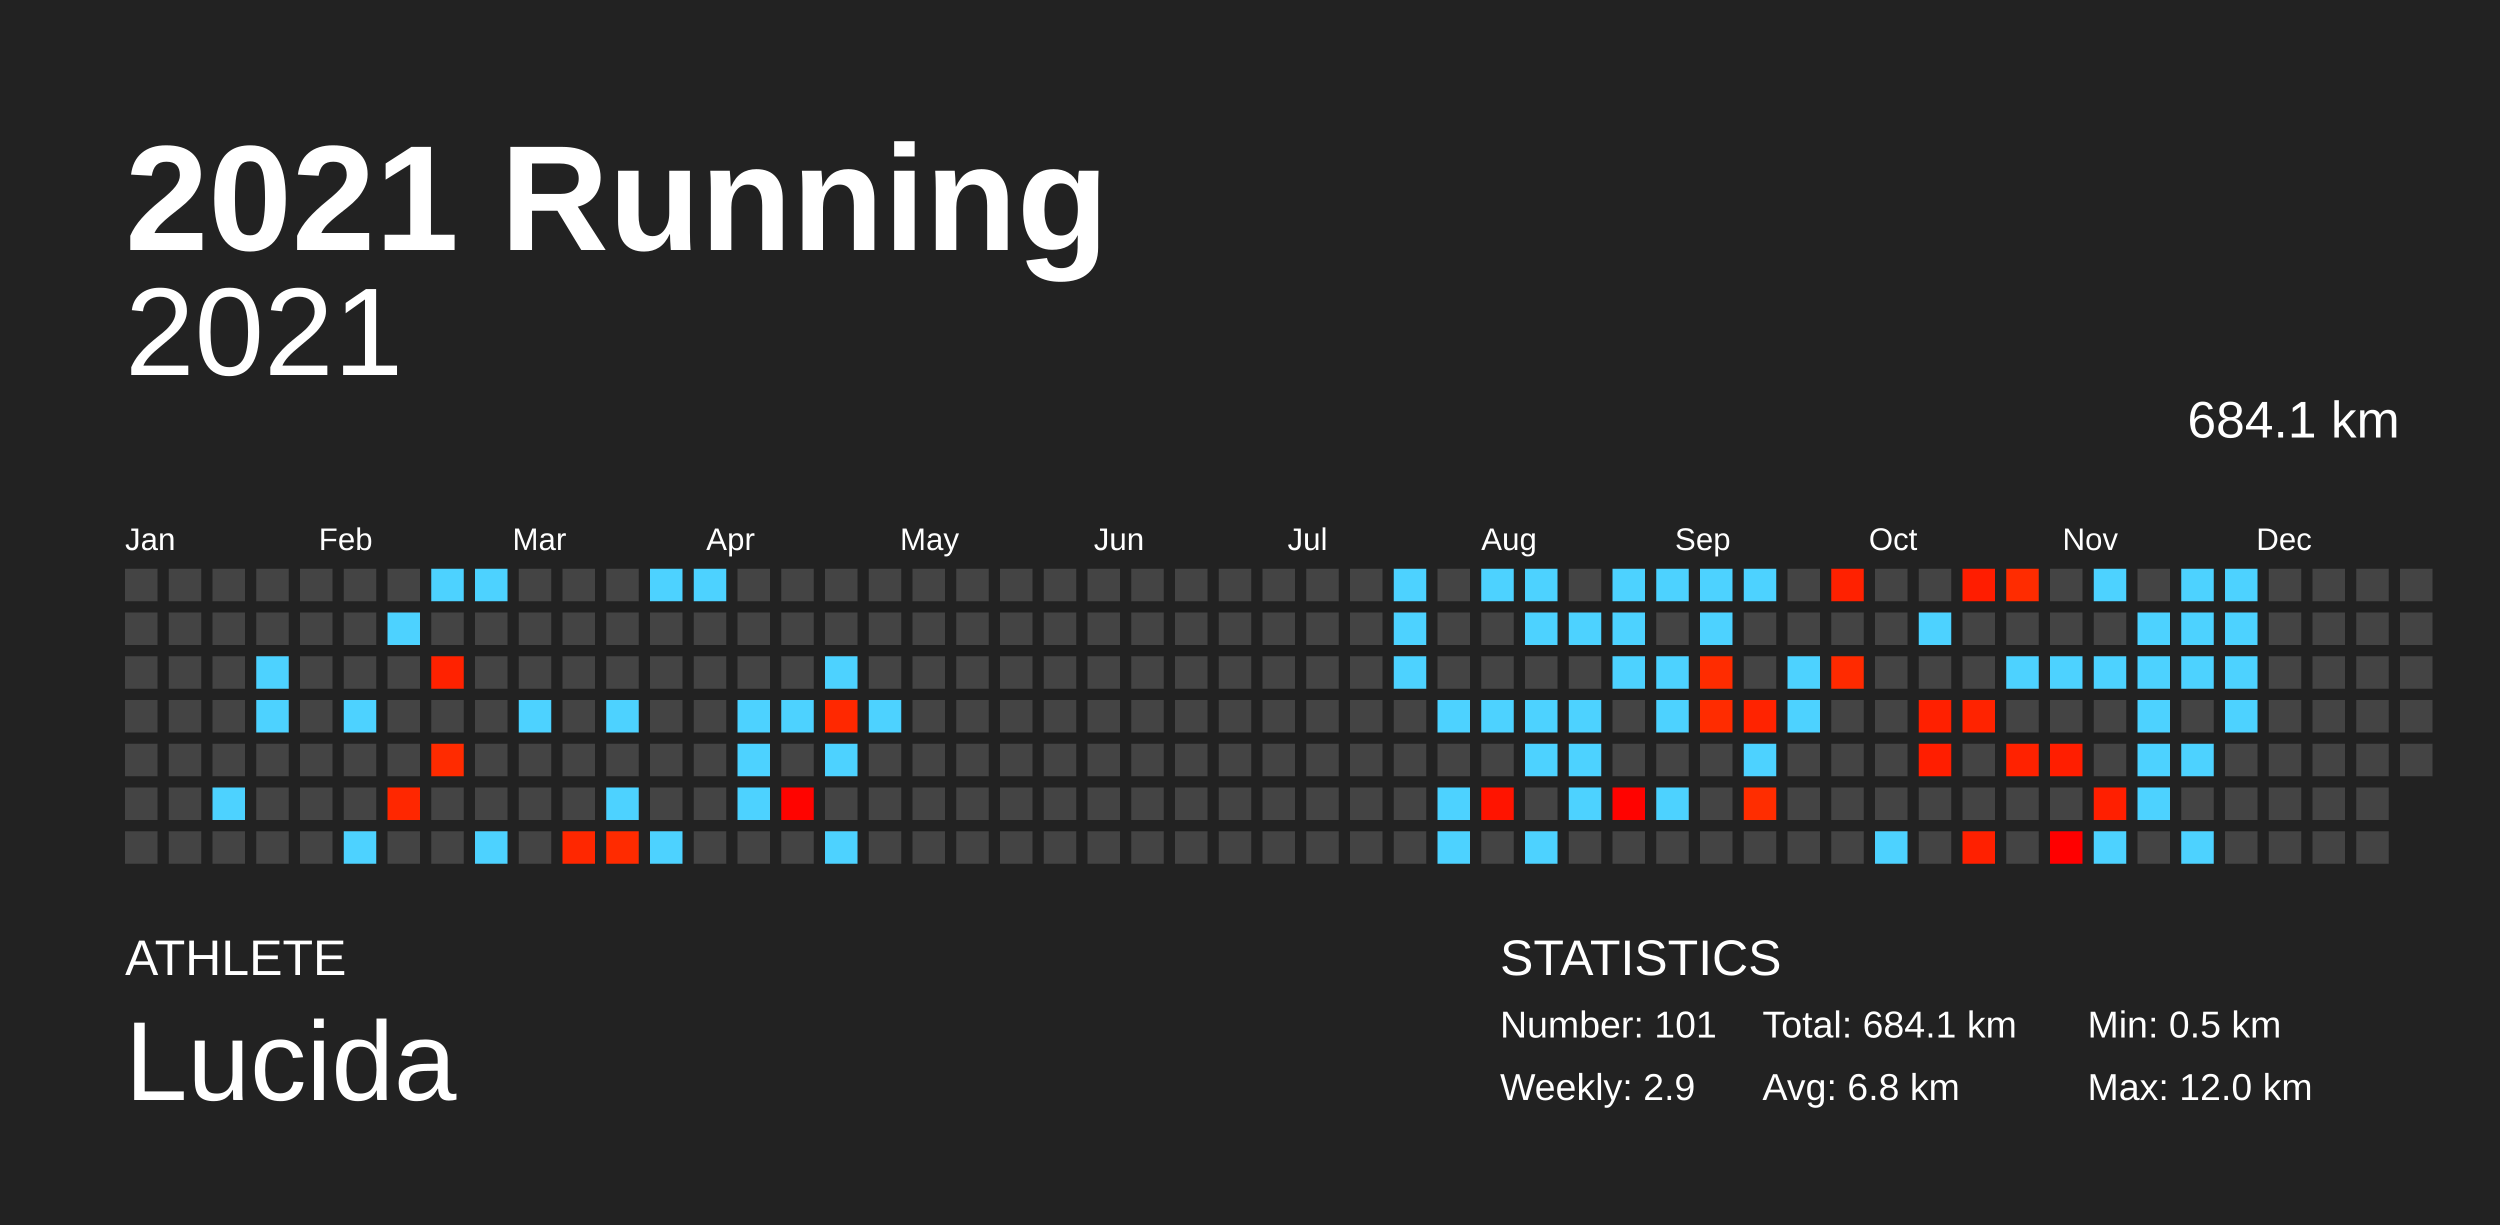
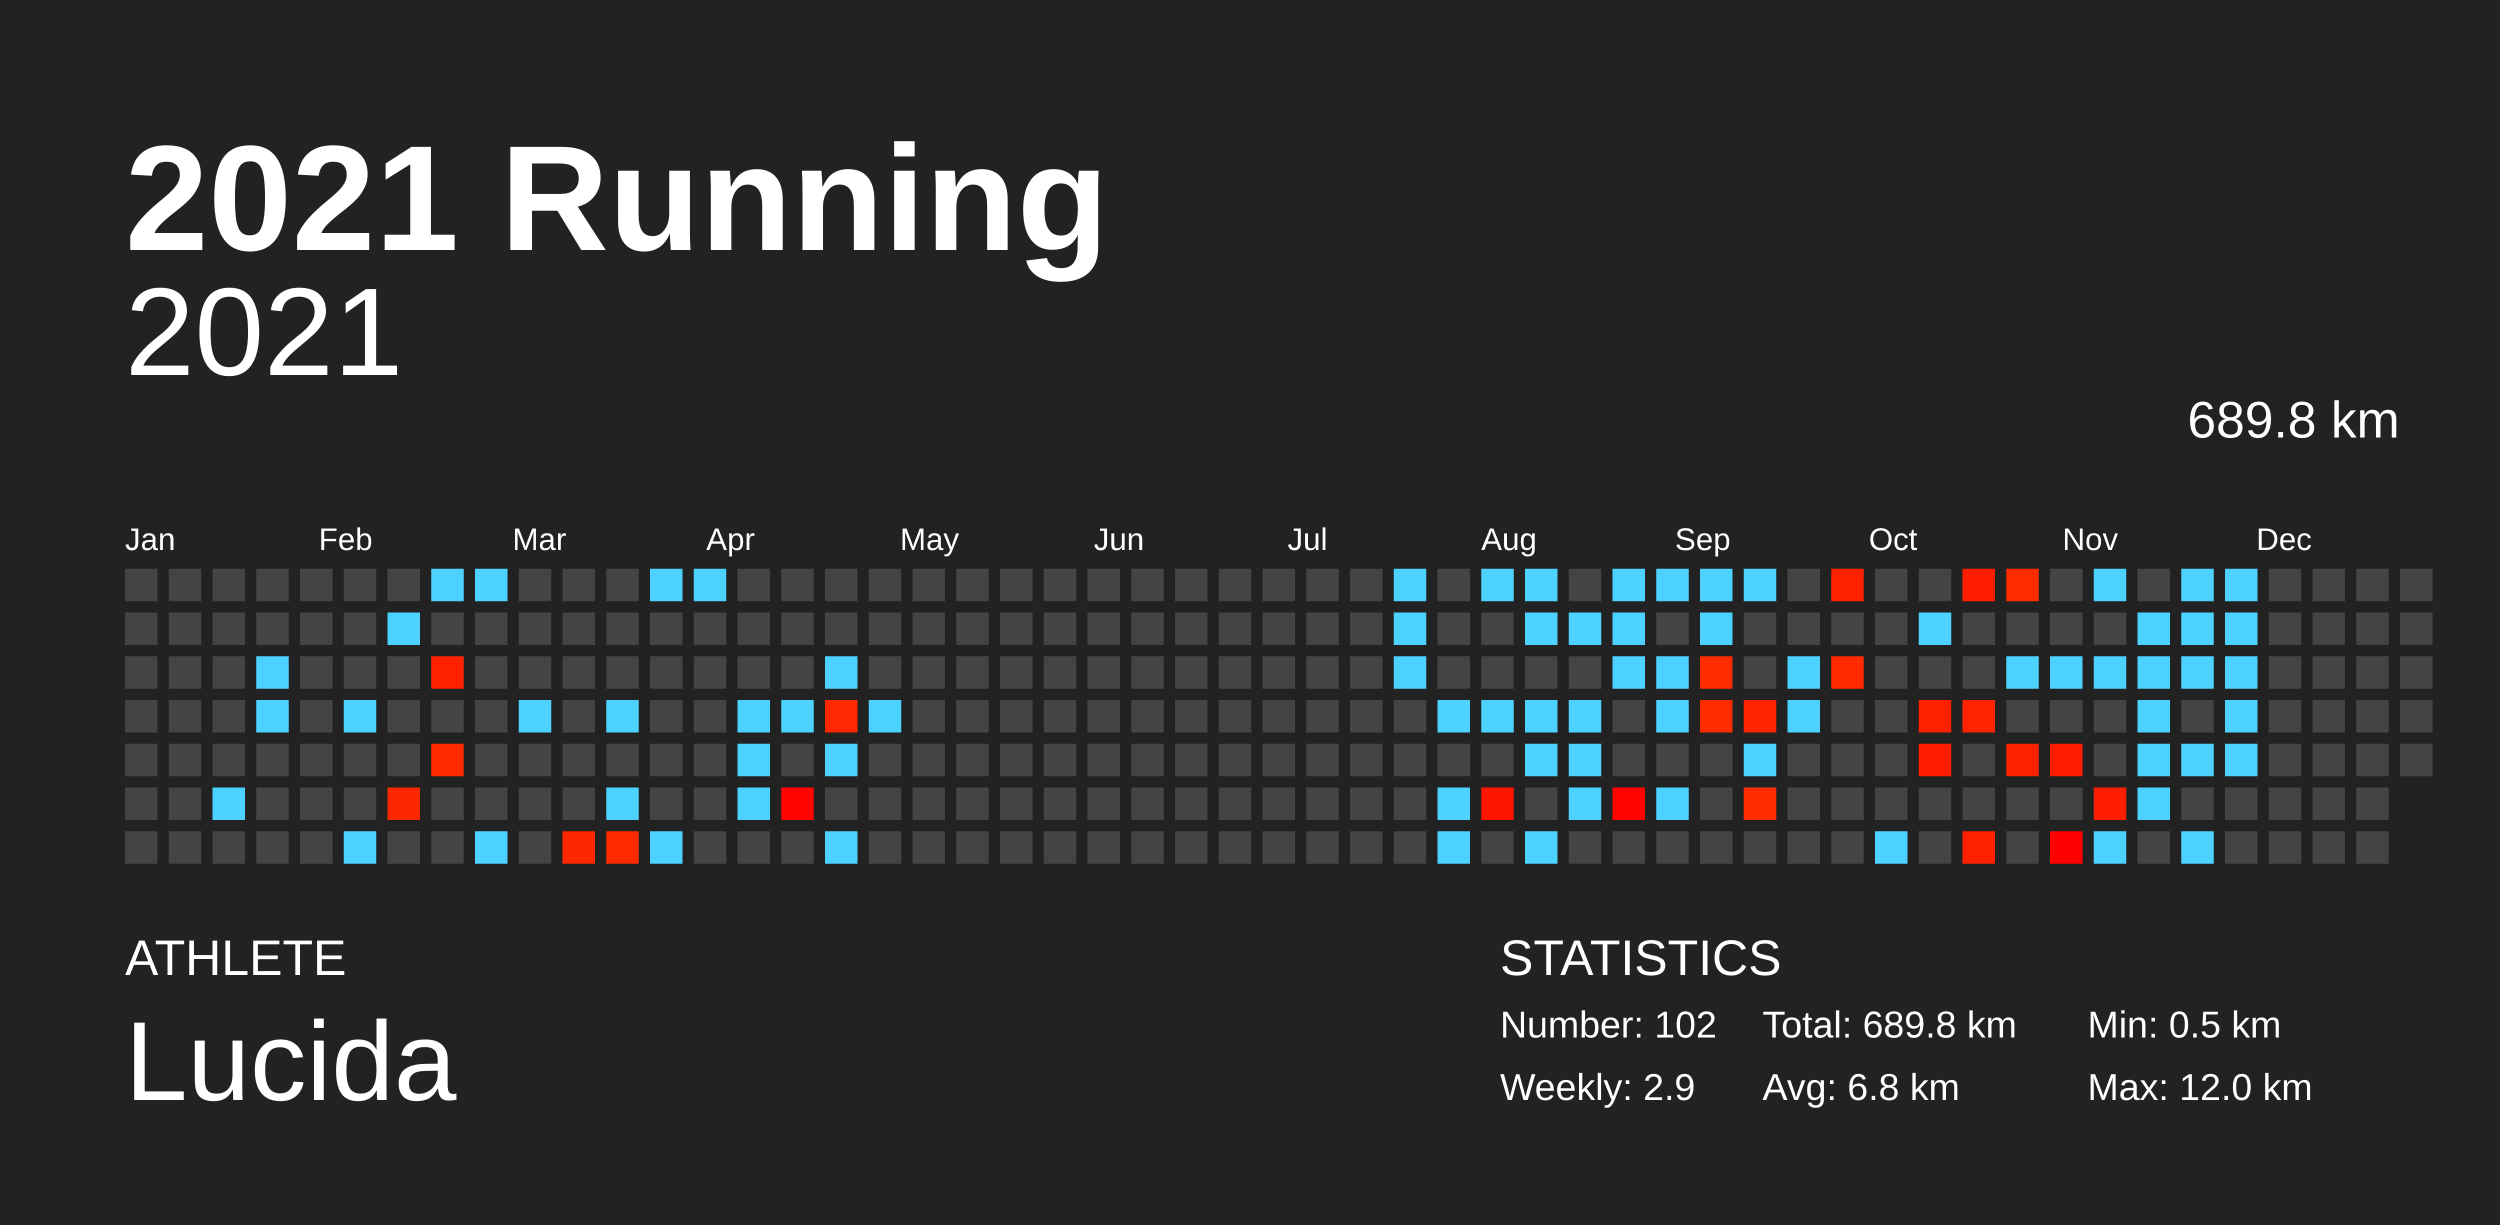
<svg xmlns="http://www.w3.org/2000/svg" baseProfile="full" height="98mm" version="1.1" viewBox="0,0,200,98" width="200mm">
  <defs />
  <rect fill="#222222" height="98" width="200" x="0" y="0" />
  <text fill="#FFFFFF" style="font-size:12px; font-family:Arial; font-weight:bold;" x="10" y="20">2021 Running</text>
  <text fill="#FFFFFF" style="font-size:4px; font-family:Arial" x="10" y="78">ATHLETE</text>
  <text fill="#FFFFFF" style="font-size:9px; font-family:Arial" x="10" y="88">Lucida</text>
  <text fill="#FFFFFF" style="font-size:4px; font-family:Arial" x="120" y="78">STATISTICS</text>
-   <text fill="#FFFFFF" style="font-size:3px; font-family:Arial" x="120" y="83">Number: 101</text>
+   <text fill="#FFFFFF" style="font-size:3px; font-family:Arial" x="120" y="83">Number: 102</text>
  <text fill="#FFFFFF" style="font-size:3px; font-family:Arial" x="120" y="88">Weekly: 2.9</text>
-   <text fill="#FFFFFF" style="font-size:3px; font-family:Arial" x="141" y="83">Total: 684.1 km</text>
+   <text fill="#FFFFFF" style="font-size:3px; font-family:Arial" x="141" y="83">Total: 689.8 km</text>
  <text fill="#FFFFFF" style="font-size:3px; font-family:Arial" x="141" y="88">Avg: 6.8 km</text>
  <text fill="#FFFFFF" style="font-size:3px; font-family:Arial" x="167" y="83">Min: 0.5 km</text>
  <text fill="#FFFFFF" style="font-size:3px; font-family:Arial" x="167" y="88">Max: 12.0 km</text>
  <text alignment-baseline="hanging" fill="#FFFFFF" style="font-size:10.0px; font-family:Arial;" x="10" y="30">2021</text>
-   <text alignment-baseline="hanging" fill="#FFFFFF" style="font-size:4.125px; font-family:Arial;" x="175" y="35">684.1 km</text>
+   <text alignment-baseline="hanging" fill="#FFFFFF" style="font-size:4.125px; font-family:Arial;" x="175" y="35">689.8 km</text>
  <text fill="#FFFFFF" style="font-size:2.5px; font-family:Arial" x="10.0" y="44">Jan</text>
  <text fill="#FFFFFF" style="font-size:2.5px; font-family:Arial" x="25.5" y="44">Feb</text>
  <text fill="#FFFFFF" style="font-size:2.5px; font-family:Arial" x="41.0" y="44">Mar</text>
  <text fill="#FFFFFF" style="font-size:2.5px; font-family:Arial" x="56.5" y="44">Apr</text>
  <text fill="#FFFFFF" style="font-size:2.5px; font-family:Arial" x="72.0" y="44">May</text>
  <text fill="#FFFFFF" style="font-size:2.5px; font-family:Arial" x="87.5" y="44">Jun</text>
  <text fill="#FFFFFF" style="font-size:2.5px; font-family:Arial" x="103.0" y="44">Jul</text>
  <text fill="#FFFFFF" style="font-size:2.5px; font-family:Arial" x="118.5" y="44">Aug</text>
  <text fill="#FFFFFF" style="font-size:2.5px; font-family:Arial" x="134.0" y="44">Sep</text>
  <text fill="#FFFFFF" style="font-size:2.5px; font-family:Arial" x="149.5" y="44">Oct</text>
  <text fill="#FFFFFF" style="font-size:2.5px; font-family:Arial" x="165.0" y="44">Nov</text>
  <text fill="#FFFFFF" style="font-size:2.5px; font-family:Arial" x="180.5" y="44">Dec</text>
  <rect fill="#444444" height="2.6" width="2.6" x="10.0" y="45.5" />
  <rect fill="#444444" height="2.6" width="2.6" x="10.0" y="49.0" />
  <rect fill="#444444" height="2.6" width="2.6" x="10.0" y="52.5" />
  <rect fill="#444444" height="2.6" width="2.6" x="10.0" y="56.0" />
  <rect fill="#444444" height="2.6" width="2.6" x="10.0" y="59.5" />
  <rect fill="#444444" height="2.6" width="2.6" x="10.0" y="63.0" />
  <rect fill="#444444" height="2.6" width="2.6" x="10.0" y="66.5" />
  <rect fill="#444444" height="2.6" width="2.6" x="13.5" y="45.5" />
  <rect fill="#444444" height="2.6" width="2.6" x="13.5" y="49.0" />
  <rect fill="#444444" height="2.6" width="2.6" x="13.5" y="52.5" />
  <rect fill="#444444" height="2.6" width="2.6" x="13.5" y="56.0" />
  <rect fill="#444444" height="2.6" width="2.6" x="13.5" y="59.5" />
  <rect fill="#444444" height="2.6" width="2.6" x="13.5" y="63.0" />
  <rect fill="#444444" height="2.6" width="2.6" x="13.5" y="66.5" />
  <rect fill="#444444" height="2.6" width="2.6" x="17.0" y="45.5" />
  <rect fill="#444444" height="2.6" width="2.6" x="17.0" y="49.0" />
  <rect fill="#444444" height="2.6" width="2.6" x="17.0" y="52.5" />
  <rect fill="#444444" height="2.6" width="2.6" x="17.0" y="56.0" />
  <rect fill="#444444" height="2.6" width="2.6" x="17.0" y="59.5" />
  <rect fill="#4dd2ff" height="2.6" width="2.6" x="17.0" y="63.0" />
  <rect fill="#444444" height="2.6" width="2.6" x="17.0" y="66.5" />
  <rect fill="#444444" height="2.6" width="2.6" x="20.5" y="45.5" />
  <rect fill="#444444" height="2.6" width="2.6" x="20.5" y="49.0" />
  <rect fill="#4dd2ff" height="2.6" width="2.6" x="20.5" y="52.5" />
  <rect fill="#4dd2ff" height="2.6" width="2.6" x="20.5" y="56.0" />
  <rect fill="#444444" height="2.6" width="2.6" x="20.5" y="59.5" />
  <rect fill="#444444" height="2.6" width="2.6" x="20.5" y="63.0" />
  <rect fill="#444444" height="2.6" width="2.6" x="20.5" y="66.5" />
  <rect fill="#444444" height="2.6" width="2.6" x="24.0" y="45.5" />
  <rect fill="#444444" height="2.6" width="2.6" x="24.0" y="49.0" />
  <rect fill="#444444" height="2.6" width="2.6" x="24.0" y="52.5" />
  <rect fill="#444444" height="2.6" width="2.6" x="24.0" y="56.0" />
  <rect fill="#444444" height="2.6" width="2.6" x="24.0" y="59.5" />
  <rect fill="#444444" height="2.6" width="2.6" x="24.0" y="63.0" />
  <rect fill="#444444" height="2.6" width="2.6" x="24.0" y="66.5" />
  <rect fill="#444444" height="2.6" width="2.6" x="27.5" y="45.5" />
  <rect fill="#444444" height="2.6" width="2.6" x="27.5" y="49.0" />
  <rect fill="#444444" height="2.6" width="2.6" x="27.5" y="52.5" />
  <rect fill="#4dd2ff" height="2.6" width="2.6" x="27.5" y="56.0" />
  <rect fill="#444444" height="2.6" width="2.6" x="27.5" y="59.5" />
  <rect fill="#444444" height="2.6" width="2.6" x="27.5" y="63.0" />
  <rect fill="#4dd2ff" height="2.6" width="2.6" x="27.5" y="66.5" />
  <rect fill="#444444" height="2.6" width="2.6" x="31.0" y="45.5" />
  <rect fill="#4dd2ff" height="2.6" width="2.6" x="31.0" y="49.0" />
  <rect fill="#444444" height="2.6" width="2.6" x="31.0" y="52.5" />
  <rect fill="#444444" height="2.6" width="2.6" x="31.0" y="56.0" />
  <rect fill="#444444" height="2.6" width="2.6" x="31.0" y="59.5" />
  <rect fill="#ff2700" height="2.6" width="2.6" x="31.0" y="63.0" />
  <rect fill="#444444" height="2.6" width="2.6" x="31.0" y="66.5" />
  <rect fill="#4dd2ff" height="2.6" width="2.6" x="34.5" y="45.5" />
  <rect fill="#444444" height="2.6" width="2.6" x="34.5" y="49.0" />
  <rect fill="#ff2200" height="2.6" width="2.6" x="34.5" y="52.5" />
  <rect fill="#444444" height="2.6" width="2.6" x="34.5" y="56.0" />
  <rect fill="#ff2b00" height="2.6" width="2.6" x="34.5" y="59.5" />
  <rect fill="#444444" height="2.6" width="2.6" x="34.5" y="63.0" />
  <rect fill="#444444" height="2.6" width="2.6" x="34.5" y="66.5" />
  <rect fill="#4dd2ff" height="2.6" width="2.6" x="38.0" y="45.5" />
  <rect fill="#444444" height="2.6" width="2.6" x="38.0" y="49.0" />
  <rect fill="#444444" height="2.6" width="2.6" x="38.0" y="52.5" />
  <rect fill="#444444" height="2.6" width="2.6" x="38.0" y="56.0" />
  <rect fill="#444444" height="2.6" width="2.6" x="38.0" y="59.5" />
  <rect fill="#444444" height="2.6" width="2.6" x="38.0" y="63.0" />
  <rect fill="#4dd2ff" height="2.6" width="2.6" x="38.0" y="66.5" />
  <rect fill="#444444" height="2.6" width="2.6" x="41.5" y="45.5" />
  <rect fill="#444444" height="2.6" width="2.6" x="41.5" y="49.0" />
  <rect fill="#444444" height="2.6" width="2.6" x="41.5" y="52.5" />
  <rect fill="#4dd2ff" height="2.6" width="2.6" x="41.5" y="56.0" />
  <rect fill="#444444" height="2.6" width="2.6" x="41.5" y="59.5" />
  <rect fill="#444444" height="2.6" width="2.6" x="41.5" y="63.0" />
  <rect fill="#444444" height="2.6" width="2.6" x="41.5" y="66.5" />
  <rect fill="#444444" height="2.6" width="2.6" x="45.0" y="45.5" />
  <rect fill="#444444" height="2.6" width="2.6" x="45.0" y="49.0" />
  <rect fill="#444444" height="2.6" width="2.6" x="45.0" y="52.5" />
  <rect fill="#444444" height="2.6" width="2.6" x="45.0" y="56.0" />
  <rect fill="#444444" height="2.6" width="2.6" x="45.0" y="59.5" />
  <rect fill="#444444" height="2.6" width="2.6" x="45.0" y="63.0" />
  <rect fill="#ff2700" height="2.6" width="2.6" x="45.0" y="66.5" />
  <rect fill="#444444" height="2.6" width="2.6" x="48.5" y="45.5" />
  <rect fill="#444444" height="2.6" width="2.6" x="48.5" y="49.0" />
  <rect fill="#444444" height="2.6" width="2.6" x="48.5" y="52.5" />
  <rect fill="#4dd2ff" height="2.6" width="2.6" x="48.5" y="56.0" />
  <rect fill="#444444" height="2.6" width="2.6" x="48.5" y="59.5" />
  <rect fill="#4dd2ff" height="2.6" width="2.6" x="48.5" y="63.0" />
  <rect fill="#ff2b00" height="2.6" width="2.6" x="48.5" y="66.5" />
  <rect fill="#4dd2ff" height="2.6" width="2.6" x="52.0" y="45.5" />
  <rect fill="#444444" height="2.6" width="2.6" x="52.0" y="49.0" />
  <rect fill="#444444" height="2.6" width="2.6" x="52.0" y="52.5" />
  <rect fill="#444444" height="2.6" width="2.6" x="52.0" y="56.0" />
  <rect fill="#444444" height="2.6" width="2.6" x="52.0" y="59.5" />
  <rect fill="#444444" height="2.6" width="2.6" x="52.0" y="63.0" />
  <rect fill="#4dd2ff" height="2.6" width="2.6" x="52.0" y="66.5" />
  <rect fill="#4dd2ff" height="2.6" width="2.6" x="55.5" y="45.5" />
  <rect fill="#444444" height="2.6" width="2.6" x="55.5" y="49.0" />
  <rect fill="#444444" height="2.6" width="2.6" x="55.5" y="52.5" />
  <rect fill="#444444" height="2.6" width="2.6" x="55.5" y="56.0" />
  <rect fill="#444444" height="2.6" width="2.6" x="55.5" y="59.5" />
  <rect fill="#444444" height="2.6" width="2.6" x="55.5" y="63.0" />
  <rect fill="#444444" height="2.6" width="2.6" x="55.5" y="66.5" />
  <rect fill="#444444" height="2.6" width="2.6" x="59.0" y="45.5" />
  <rect fill="#444444" height="2.6" width="2.6" x="59.0" y="49.0" />
  <rect fill="#444444" height="2.6" width="2.6" x="59.0" y="52.5" />
  <rect fill="#4dd2ff" height="2.6" width="2.6" x="59.0" y="56.0" />
  <rect fill="#4dd2ff" height="2.6" width="2.6" x="59.0" y="59.5" />
  <rect fill="#4dd2ff" height="2.6" width="2.6" x="59.0" y="63.0" />
  <rect fill="#444444" height="2.6" width="2.6" x="59.0" y="66.5" />
  <rect fill="#444444" height="2.6" width="2.6" x="62.5" y="45.5" />
  <rect fill="#444444" height="2.6" width="2.6" x="62.5" y="49.0" />
  <rect fill="#444444" height="2.6" width="2.6" x="62.5" y="52.5" />
  <rect fill="#4dd2ff" height="2.6" width="2.6" x="62.5" y="56.0" />
  <rect fill="#444444" height="2.6" width="2.6" x="62.5" y="59.5" />
  <rect fill="#ff0400" height="2.6" width="2.6" x="62.5" y="63.0" />
  <rect fill="#444444" height="2.6" width="2.6" x="62.5" y="66.5" />
  <rect fill="#444444" height="2.6" width="2.6" x="66.0" y="45.5" />
  <rect fill="#444444" height="2.6" width="2.6" x="66.0" y="49.0" />
  <rect fill="#4dd2ff" height="2.6" width="2.6" x="66.0" y="52.5" />
  <rect fill="#ff2800" height="2.6" width="2.6" x="66.0" y="56.0" />
  <rect fill="#4dd2ff" height="2.6" width="2.6" x="66.0" y="59.5" />
  <rect fill="#444444" height="2.6" width="2.6" x="66.0" y="63.0" />
  <rect fill="#4dd2ff" height="2.6" width="2.6" x="66.0" y="66.5" />
  <rect fill="#444444" height="2.6" width="2.6" x="69.5" y="45.5" />
  <rect fill="#444444" height="2.6" width="2.6" x="69.5" y="49.0" />
  <rect fill="#444444" height="2.6" width="2.6" x="69.5" y="52.5" />
  <rect fill="#4dd2ff" height="2.6" width="2.6" x="69.5" y="56.0" />
  <rect fill="#444444" height="2.6" width="2.6" x="69.5" y="59.5" />
  <rect fill="#444444" height="2.6" width="2.6" x="69.5" y="63.0" />
  <rect fill="#444444" height="2.6" width="2.6" x="69.5" y="66.5" />
  <rect fill="#444444" height="2.6" width="2.6" x="73.0" y="45.5" />
  <rect fill="#444444" height="2.6" width="2.6" x="73.0" y="49.0" />
  <rect fill="#444444" height="2.6" width="2.6" x="73.0" y="52.5" />
  <rect fill="#444444" height="2.6" width="2.6" x="73.0" y="56.0" />
  <rect fill="#444444" height="2.6" width="2.6" x="73.0" y="59.5" />
  <rect fill="#444444" height="2.6" width="2.6" x="73.0" y="63.0" />
  <rect fill="#444444" height="2.6" width="2.6" x="73.0" y="66.5" />
  <rect fill="#444444" height="2.6" width="2.6" x="76.5" y="45.5" />
  <rect fill="#444444" height="2.6" width="2.6" x="76.5" y="49.0" />
  <rect fill="#444444" height="2.6" width="2.6" x="76.5" y="52.5" />
  <rect fill="#444444" height="2.6" width="2.6" x="76.5" y="56.0" />
  <rect fill="#444444" height="2.6" width="2.6" x="76.5" y="59.5" />
  <rect fill="#444444" height="2.6" width="2.6" x="76.5" y="63.0" />
  <rect fill="#444444" height="2.6" width="2.6" x="76.5" y="66.5" />
  <rect fill="#444444" height="2.6" width="2.6" x="80.0" y="45.5" />
  <rect fill="#444444" height="2.6" width="2.6" x="80.0" y="49.0" />
  <rect fill="#444444" height="2.6" width="2.6" x="80.0" y="52.5" />
  <rect fill="#444444" height="2.6" width="2.6" x="80.0" y="56.0" />
  <rect fill="#444444" height="2.6" width="2.6" x="80.0" y="59.5" />
  <rect fill="#444444" height="2.6" width="2.6" x="80.0" y="63.0" />
  <rect fill="#444444" height="2.6" width="2.6" x="80.0" y="66.5" />
  <rect fill="#444444" height="2.6" width="2.6" x="83.5" y="45.5" />
  <rect fill="#444444" height="2.6" width="2.6" x="83.5" y="49.0" />
  <rect fill="#444444" height="2.6" width="2.6" x="83.5" y="52.5" />
  <rect fill="#444444" height="2.6" width="2.6" x="83.5" y="56.0" />
  <rect fill="#444444" height="2.6" width="2.6" x="83.5" y="59.5" />
  <rect fill="#444444" height="2.6" width="2.6" x="83.5" y="63.0" />
  <rect fill="#444444" height="2.6" width="2.6" x="83.5" y="66.5" />
  <rect fill="#444444" height="2.6" width="2.6" x="87.0" y="45.5" />
  <rect fill="#444444" height="2.6" width="2.6" x="87.0" y="49.0" />
  <rect fill="#444444" height="2.6" width="2.6" x="87.0" y="52.5" />
  <rect fill="#444444" height="2.6" width="2.6" x="87.0" y="56.0" />
  <rect fill="#444444" height="2.6" width="2.6" x="87.0" y="59.5" />
  <rect fill="#444444" height="2.6" width="2.6" x="87.0" y="63.0" />
  <rect fill="#444444" height="2.6" width="2.6" x="87.0" y="66.5" />
  <rect fill="#444444" height="2.6" width="2.6" x="90.5" y="45.5" />
  <rect fill="#444444" height="2.6" width="2.6" x="90.5" y="49.0" />
  <rect fill="#444444" height="2.6" width="2.6" x="90.5" y="52.5" />
  <rect fill="#444444" height="2.6" width="2.6" x="90.5" y="56.0" />
  <rect fill="#444444" height="2.6" width="2.6" x="90.5" y="59.5" />
  <rect fill="#444444" height="2.6" width="2.6" x="90.5" y="63.0" />
  <rect fill="#444444" height="2.6" width="2.6" x="90.5" y="66.5" />
  <rect fill="#444444" height="2.6" width="2.6" x="94.0" y="45.5" />
  <rect fill="#444444" height="2.6" width="2.6" x="94.0" y="49.0" />
  <rect fill="#444444" height="2.6" width="2.6" x="94.0" y="52.5" />
  <rect fill="#444444" height="2.6" width="2.6" x="94.0" y="56.0" />
  <rect fill="#444444" height="2.6" width="2.6" x="94.0" y="59.5" />
  <rect fill="#444444" height="2.6" width="2.6" x="94.0" y="63.0" />
  <rect fill="#444444" height="2.6" width="2.6" x="94.0" y="66.5" />
  <rect fill="#444444" height="2.6" width="2.6" x="97.5" y="45.5" />
  <rect fill="#444444" height="2.6" width="2.6" x="97.5" y="49.0" />
  <rect fill="#444444" height="2.6" width="2.6" x="97.5" y="52.5" />
  <rect fill="#444444" height="2.6" width="2.6" x="97.5" y="56.0" />
  <rect fill="#444444" height="2.6" width="2.6" x="97.5" y="59.5" />
  <rect fill="#444444" height="2.6" width="2.6" x="97.5" y="63.0" />
  <rect fill="#444444" height="2.6" width="2.6" x="97.5" y="66.5" />
  <rect fill="#444444" height="2.6" width="2.6" x="101.0" y="45.5" />
  <rect fill="#444444" height="2.6" width="2.6" x="101.0" y="49.0" />
  <rect fill="#444444" height="2.6" width="2.6" x="101.0" y="52.5" />
  <rect fill="#444444" height="2.6" width="2.6" x="101.0" y="56.0" />
  <rect fill="#444444" height="2.6" width="2.6" x="101.0" y="59.5" />
  <rect fill="#444444" height="2.6" width="2.6" x="101.0" y="63.0" />
  <rect fill="#444444" height="2.6" width="2.6" x="101.0" y="66.5" />
  <rect fill="#444444" height="2.6" width="2.6" x="104.5" y="45.5" />
  <rect fill="#444444" height="2.6" width="2.6" x="104.5" y="49.0" />
  <rect fill="#444444" height="2.6" width="2.6" x="104.5" y="52.5" />
  <rect fill="#444444" height="2.6" width="2.6" x="104.5" y="56.0" />
  <rect fill="#444444" height="2.6" width="2.6" x="104.5" y="59.5" />
  <rect fill="#444444" height="2.6" width="2.6" x="104.5" y="63.0" />
  <rect fill="#444444" height="2.6" width="2.6" x="104.5" y="66.5" />
  <rect fill="#444444" height="2.6" width="2.6" x="108.0" y="45.5" />
  <rect fill="#444444" height="2.6" width="2.6" x="108.0" y="49.0" />
  <rect fill="#444444" height="2.6" width="2.6" x="108.0" y="52.5" />
  <rect fill="#444444" height="2.6" width="2.6" x="108.0" y="56.0" />
  <rect fill="#444444" height="2.6" width="2.6" x="108.0" y="59.5" />
  <rect fill="#444444" height="2.6" width="2.6" x="108.0" y="63.0" />
  <rect fill="#444444" height="2.6" width="2.6" x="108.0" y="66.5" />
  <rect fill="#4dd2ff" height="2.6" width="2.6" x="111.5" y="45.5" />
  <rect fill="#4dd2ff" height="2.6" width="2.6" x="111.5" y="49.0" />
  <rect fill="#4dd2ff" height="2.6" width="2.6" x="111.5" y="52.5" />
  <rect fill="#444444" height="2.6" width="2.6" x="111.5" y="56.0" />
  <rect fill="#444444" height="2.6" width="2.6" x="111.5" y="59.5" />
  <rect fill="#444444" height="2.6" width="2.6" x="111.5" y="63.0" />
  <rect fill="#444444" height="2.6" width="2.6" x="111.5" y="66.5" />
  <rect fill="#444444" height="2.6" width="2.6" x="115.0" y="45.5" />
  <rect fill="#444444" height="2.6" width="2.6" x="115.0" y="49.0" />
  <rect fill="#444444" height="2.6" width="2.6" x="115.0" y="52.5" />
  <rect fill="#4dd2ff" height="2.6" width="2.6" x="115.0" y="56.0" />
  <rect fill="#444444" height="2.6" width="2.6" x="115.0" y="59.5" />
  <rect fill="#4dd2ff" height="2.6" width="2.6" x="115.0" y="63.0" />
  <rect fill="#4dd2ff" height="2.6" width="2.6" x="115.0" y="66.5" />
  <rect fill="#4dd2ff" height="2.6" width="2.6" x="118.5" y="45.5" />
  <rect fill="#444444" height="2.6" width="2.6" x="118.5" y="49.0" />
  <rect fill="#444444" height="2.6" width="2.6" x="118.5" y="52.5" />
  <rect fill="#4dd2ff" height="2.6" width="2.6" x="118.5" y="56.0" />
  <rect fill="#444444" height="2.6" width="2.6" x="118.5" y="59.5" />
  <rect fill="#ff1400" height="2.6" width="2.6" x="118.5" y="63.0" />
  <rect fill="#444444" height="2.6" width="2.6" x="118.5" y="66.5" />
  <rect fill="#4dd2ff" height="2.6" width="2.6" x="122.0" y="45.5" />
  <rect fill="#4dd2ff" height="2.6" width="2.6" x="122.0" y="49.0" />
  <rect fill="#444444" height="2.6" width="2.6" x="122.0" y="52.5" />
  <rect fill="#4dd2ff" height="2.6" width="2.6" x="122.0" y="56.0" />
  <rect fill="#4dd2ff" height="2.6" width="2.6" x="122.0" y="59.5" />
  <rect fill="#444444" height="2.6" width="2.6" x="122.0" y="63.0" />
  <rect fill="#4dd2ff" height="2.6" width="2.6" x="122.0" y="66.5" />
  <rect fill="#444444" height="2.6" width="2.6" x="125.5" y="45.5" />
  <rect fill="#4dd2ff" height="2.6" width="2.6" x="125.5" y="49.0" />
  <rect fill="#444444" height="2.6" width="2.6" x="125.5" y="52.5" />
  <rect fill="#4dd2ff" height="2.6" width="2.6" x="125.5" y="56.0" />
  <rect fill="#4dd2ff" height="2.6" width="2.6" x="125.5" y="59.5" />
  <rect fill="#4dd2ff" height="2.6" width="2.6" x="125.5" y="63.0" />
  <rect fill="#444444" height="2.6" width="2.6" x="125.5" y="66.5" />
  <rect fill="#4dd2ff" height="2.6" width="2.6" x="129.0" y="45.5" />
  <rect fill="#4dd2ff" height="2.6" width="2.6" x="129.0" y="49.0" />
  <rect fill="#4dd2ff" height="2.6" width="2.6" x="129.0" y="52.5" />
  <rect fill="#444444" height="2.6" width="2.6" x="129.0" y="56.0" />
  <rect fill="#444444" height="2.6" width="2.6" x="129.0" y="59.5" />
  <rect fill="#ff0300" height="2.6" width="2.6" x="129.0" y="63.0" />
  <rect fill="#444444" height="2.6" width="2.6" x="129.0" y="66.5" />
  <rect fill="#4dd2ff" height="2.6" width="2.6" x="132.5" y="45.5" />
  <rect fill="#444444" height="2.6" width="2.6" x="132.5" y="49.0" />
  <rect fill="#4dd2ff" height="2.6" width="2.6" x="132.5" y="52.5" />
  <rect fill="#4dd2ff" height="2.6" width="2.6" x="132.5" y="56.0" />
  <rect fill="#444444" height="2.6" width="2.6" x="132.5" y="59.5" />
  <rect fill="#4dd2ff" height="2.6" width="2.6" x="132.5" y="63.0" />
  <rect fill="#444444" height="2.6" width="2.6" x="132.5" y="66.5" />
  <rect fill="#4dd2ff" height="2.6" width="2.6" x="136.0" y="45.5" />
  <rect fill="#4dd2ff" height="2.6" width="2.6" x="136.0" y="49.0" />
  <rect fill="#ff2c00" height="2.6" width="2.6" x="136.0" y="52.5" />
  <rect fill="#ff2c00" height="2.6" width="2.6" x="136.0" y="56.0" />
  <rect fill="#444444" height="2.6" width="2.6" x="136.0" y="59.5" />
  <rect fill="#444444" height="2.6" width="2.6" x="136.0" y="63.0" />
  <rect fill="#444444" height="2.6" width="2.6" x="136.0" y="66.5" />
  <rect fill="#4dd2ff" height="2.6" width="2.6" x="139.5" y="45.5" />
  <rect fill="#444444" height="2.6" width="2.6" x="139.5" y="49.0" />
  <rect fill="#444444" height="2.6" width="2.6" x="139.5" y="52.5" />
  <rect fill="#ff2300" height="2.6" width="2.6" x="139.5" y="56.0" />
  <rect fill="#4dd2ff" height="2.6" width="2.6" x="139.5" y="59.5" />
  <rect fill="#ff2d00" height="2.6" width="2.6" x="139.5" y="63.0" />
  <rect fill="#444444" height="2.6" width="2.6" x="139.5" y="66.5" />
  <rect fill="#444444" height="2.6" width="2.6" x="143.0" y="45.5" />
  <rect fill="#444444" height="2.6" width="2.6" x="143.0" y="49.0" />
  <rect fill="#4dd2ff" height="2.6" width="2.6" x="143.0" y="52.5" />
  <rect fill="#4dd2ff" height="2.6" width="2.6" x="143.0" y="56.0" />
  <rect fill="#444444" height="2.6" width="2.6" x="143.0" y="59.5" />
  <rect fill="#444444" height="2.6" width="2.6" x="143.0" y="63.0" />
  <rect fill="#444444" height="2.6" width="2.6" x="143.0" y="66.5" />
  <rect fill="#ff2100" height="2.6" width="2.6" x="146.5" y="45.5" />
  <rect fill="#444444" height="2.6" width="2.6" x="146.5" y="49.0" />
  <rect fill="#ff2a00" height="2.6" width="2.6" x="146.5" y="52.5" />
  <rect fill="#444444" height="2.6" width="2.6" x="146.5" y="56.0" />
  <rect fill="#444444" height="2.6" width="2.6" x="146.5" y="59.5" />
  <rect fill="#444444" height="2.6" width="2.6" x="146.5" y="63.0" />
  <rect fill="#444444" height="2.6" width="2.6" x="146.5" y="66.5" />
  <rect fill="#444444" height="2.6" width="2.6" x="150.0" y="45.5" />
  <rect fill="#444444" height="2.6" width="2.6" x="150.0" y="49.0" />
  <rect fill="#444444" height="2.6" width="2.6" x="150.0" y="52.5" />
  <rect fill="#444444" height="2.6" width="2.6" x="150.0" y="56.0" />
  <rect fill="#444444" height="2.6" width="2.6" x="150.0" y="59.5" />
  <rect fill="#444444" height="2.6" width="2.6" x="150.0" y="63.0" />
  <rect fill="#4dd2ff" height="2.6" width="2.6" x="150.0" y="66.5" />
  <rect fill="#444444" height="2.6" width="2.6" x="153.5" y="45.5" />
  <rect fill="#4dd2ff" height="2.6" width="2.6" x="153.5" y="49.0" />
  <rect fill="#444444" height="2.6" width="2.6" x="153.5" y="52.5" />
  <rect fill="#ff2000" height="2.6" width="2.6" x="153.5" y="56.0" />
  <rect fill="#ff1e00" height="2.6" width="2.6" x="153.5" y="59.5" />
  <rect fill="#444444" height="2.6" width="2.6" x="153.5" y="63.0" />
  <rect fill="#444444" height="2.6" width="2.6" x="153.5" y="66.5" />
  <rect fill="#ff1d00" height="2.6" width="2.6" x="157.0" y="45.5" />
  <rect fill="#444444" height="2.6" width="2.6" x="157.0" y="49.0" />
  <rect fill="#444444" height="2.6" width="2.6" x="157.0" y="52.5" />
  <rect fill="#ff2300" height="2.6" width="2.6" x="157.0" y="56.0" />
  <rect fill="#444444" height="2.6" width="2.6" x="157.0" y="59.5" />
  <rect fill="#444444" height="2.6" width="2.6" x="157.0" y="63.0" />
  <rect fill="#ff2000" height="2.6" width="2.6" x="157.0" y="66.5" />
  <rect fill="#ff2c00" height="2.6" width="2.6" x="160.5" y="45.5" />
  <rect fill="#444444" height="2.6" width="2.6" x="160.5" y="49.0" />
  <rect fill="#4dd2ff" height="2.6" width="2.6" x="160.5" y="52.5" />
  <rect fill="#444444" height="2.6" width="2.6" x="160.5" y="56.0" />
  <rect fill="#ff2200" height="2.6" width="2.6" x="160.5" y="59.5" />
  <rect fill="#444444" height="2.6" width="2.6" x="160.5" y="63.0" />
  <rect fill="#444444" height="2.6" width="2.6" x="160.5" y="66.5" />
  <rect fill="#444444" height="2.6" width="2.6" x="164.0" y="45.5" />
  <rect fill="#444444" height="2.6" width="2.6" x="164.0" y="49.0" />
  <rect fill="#4dd2ff" height="2.6" width="2.6" x="164.0" y="52.5" />
  <rect fill="#444444" height="2.6" width="2.6" x="164.0" y="56.0" />
  <rect fill="#ff1e00" height="2.6" width="2.6" x="164.0" y="59.5" />
  <rect fill="#444444" height="2.6" width="2.6" x="164.0" y="63.0" />
  <rect fill="#ff0000" height="2.6" width="2.6" x="164.0" y="66.5" />
  <rect fill="#4dd2ff" height="2.6" width="2.6" x="167.5" y="45.5" />
  <rect fill="#444444" height="2.6" width="2.6" x="167.5" y="49.0" />
  <rect fill="#4dd2ff" height="2.6" width="2.6" x="167.5" y="52.5" />
  <rect fill="#444444" height="2.6" width="2.6" x="167.5" y="56.0" />
  <rect fill="#444444" height="2.6" width="2.6" x="167.5" y="59.5" />
  <rect fill="#ff1f00" height="2.6" width="2.6" x="167.5" y="63.0" />
  <rect fill="#4dd2ff" height="2.6" width="2.6" x="167.5" y="66.5" />
  <rect fill="#444444" height="2.6" width="2.6" x="171.0" y="45.5" />
  <rect fill="#4dd2ff" height="2.6" width="2.6" x="171.0" y="49.0" />
  <rect fill="#4dd2ff" height="2.6" width="2.6" x="171.0" y="52.5" />
  <rect fill="#4dd2ff" height="2.6" width="2.6" x="171.0" y="56.0" />
  <rect fill="#4dd2ff" height="2.6" width="2.6" x="171.0" y="59.5" />
  <rect fill="#4dd2ff" height="2.6" width="2.6" x="171.0" y="63.0" />
  <rect fill="#444444" height="2.6" width="2.6" x="171.0" y="66.5" />
  <rect fill="#4dd2ff" height="2.6" width="2.6" x="174.5" y="45.5" />
  <rect fill="#4dd2ff" height="2.6" width="2.6" x="174.5" y="49.0" />
  <rect fill="#4dd2ff" height="2.6" width="2.6" x="174.5" y="52.5" />
  <rect fill="#444444" height="2.6" width="2.6" x="174.5" y="56.0" />
  <rect fill="#4dd2ff" height="2.6" width="2.6" x="174.5" y="59.5" />
  <rect fill="#444444" height="2.6" width="2.6" x="174.5" y="63.0" />
  <rect fill="#4dd2ff" height="2.6" width="2.6" x="174.5" y="66.5" />
  <rect fill="#4dd2ff" height="2.6" width="2.6" x="178.0" y="45.5" />
  <rect fill="#4dd2ff" height="2.6" width="2.6" x="178.0" y="49.0" />
  <rect fill="#4dd2ff" height="2.6" width="2.6" x="178.0" y="52.5" />
  <rect fill="#4dd2ff" height="2.6" width="2.6" x="178.0" y="56.0" />
-   <rect fill="#444444" height="2.6" width="2.6" x="178.0" y="59.5" />
+   <rect fill="#4dd2ff" height="2.6" width="2.6" x="178.0" y="59.5" />
  <rect fill="#444444" height="2.6" width="2.6" x="178.0" y="63.0" />
  <rect fill="#444444" height="2.6" width="2.6" x="178.0" y="66.5" />
  <rect fill="#444444" height="2.6" width="2.6" x="181.5" y="45.5" />
  <rect fill="#444444" height="2.6" width="2.6" x="181.5" y="49.0" />
  <rect fill="#444444" height="2.6" width="2.6" x="181.5" y="52.5" />
  <rect fill="#444444" height="2.6" width="2.6" x="181.5" y="56.0" />
  <rect fill="#444444" height="2.6" width="2.6" x="181.5" y="59.5" />
  <rect fill="#444444" height="2.6" width="2.6" x="181.5" y="63.0" />
  <rect fill="#444444" height="2.6" width="2.6" x="181.5" y="66.5" />
  <rect fill="#444444" height="2.6" width="2.6" x="185.0" y="45.5" />
  <rect fill="#444444" height="2.6" width="2.6" x="185.0" y="49.0" />
  <rect fill="#444444" height="2.6" width="2.6" x="185.0" y="52.5" />
  <rect fill="#444444" height="2.6" width="2.6" x="185.0" y="56.0" />
  <rect fill="#444444" height="2.6" width="2.6" x="185.0" y="59.5" />
  <rect fill="#444444" height="2.6" width="2.6" x="185.0" y="63.0" />
  <rect fill="#444444" height="2.6" width="2.6" x="185.0" y="66.5" />
  <rect fill="#444444" height="2.6" width="2.6" x="188.5" y="45.5" />
  <rect fill="#444444" height="2.6" width="2.6" x="188.5" y="49.0" />
  <rect fill="#444444" height="2.6" width="2.6" x="188.5" y="52.5" />
  <rect fill="#444444" height="2.6" width="2.6" x="188.5" y="56.0" />
  <rect fill="#444444" height="2.6" width="2.6" x="188.5" y="59.5" />
  <rect fill="#444444" height="2.6" width="2.6" x="188.5" y="63.0" />
  <rect fill="#444444" height="2.6" width="2.6" x="188.5" y="66.5" />
  <rect fill="#444444" height="2.6" width="2.6" x="192.0" y="45.5" />
  <rect fill="#444444" height="2.6" width="2.6" x="192.0" y="49.0" />
  <rect fill="#444444" height="2.6" width="2.6" x="192.0" y="52.5" />
  <rect fill="#444444" height="2.6" width="2.6" x="192.0" y="56.0" />
  <rect fill="#444444" height="2.6" width="2.6" x="192.0" y="59.5" />
</svg>
